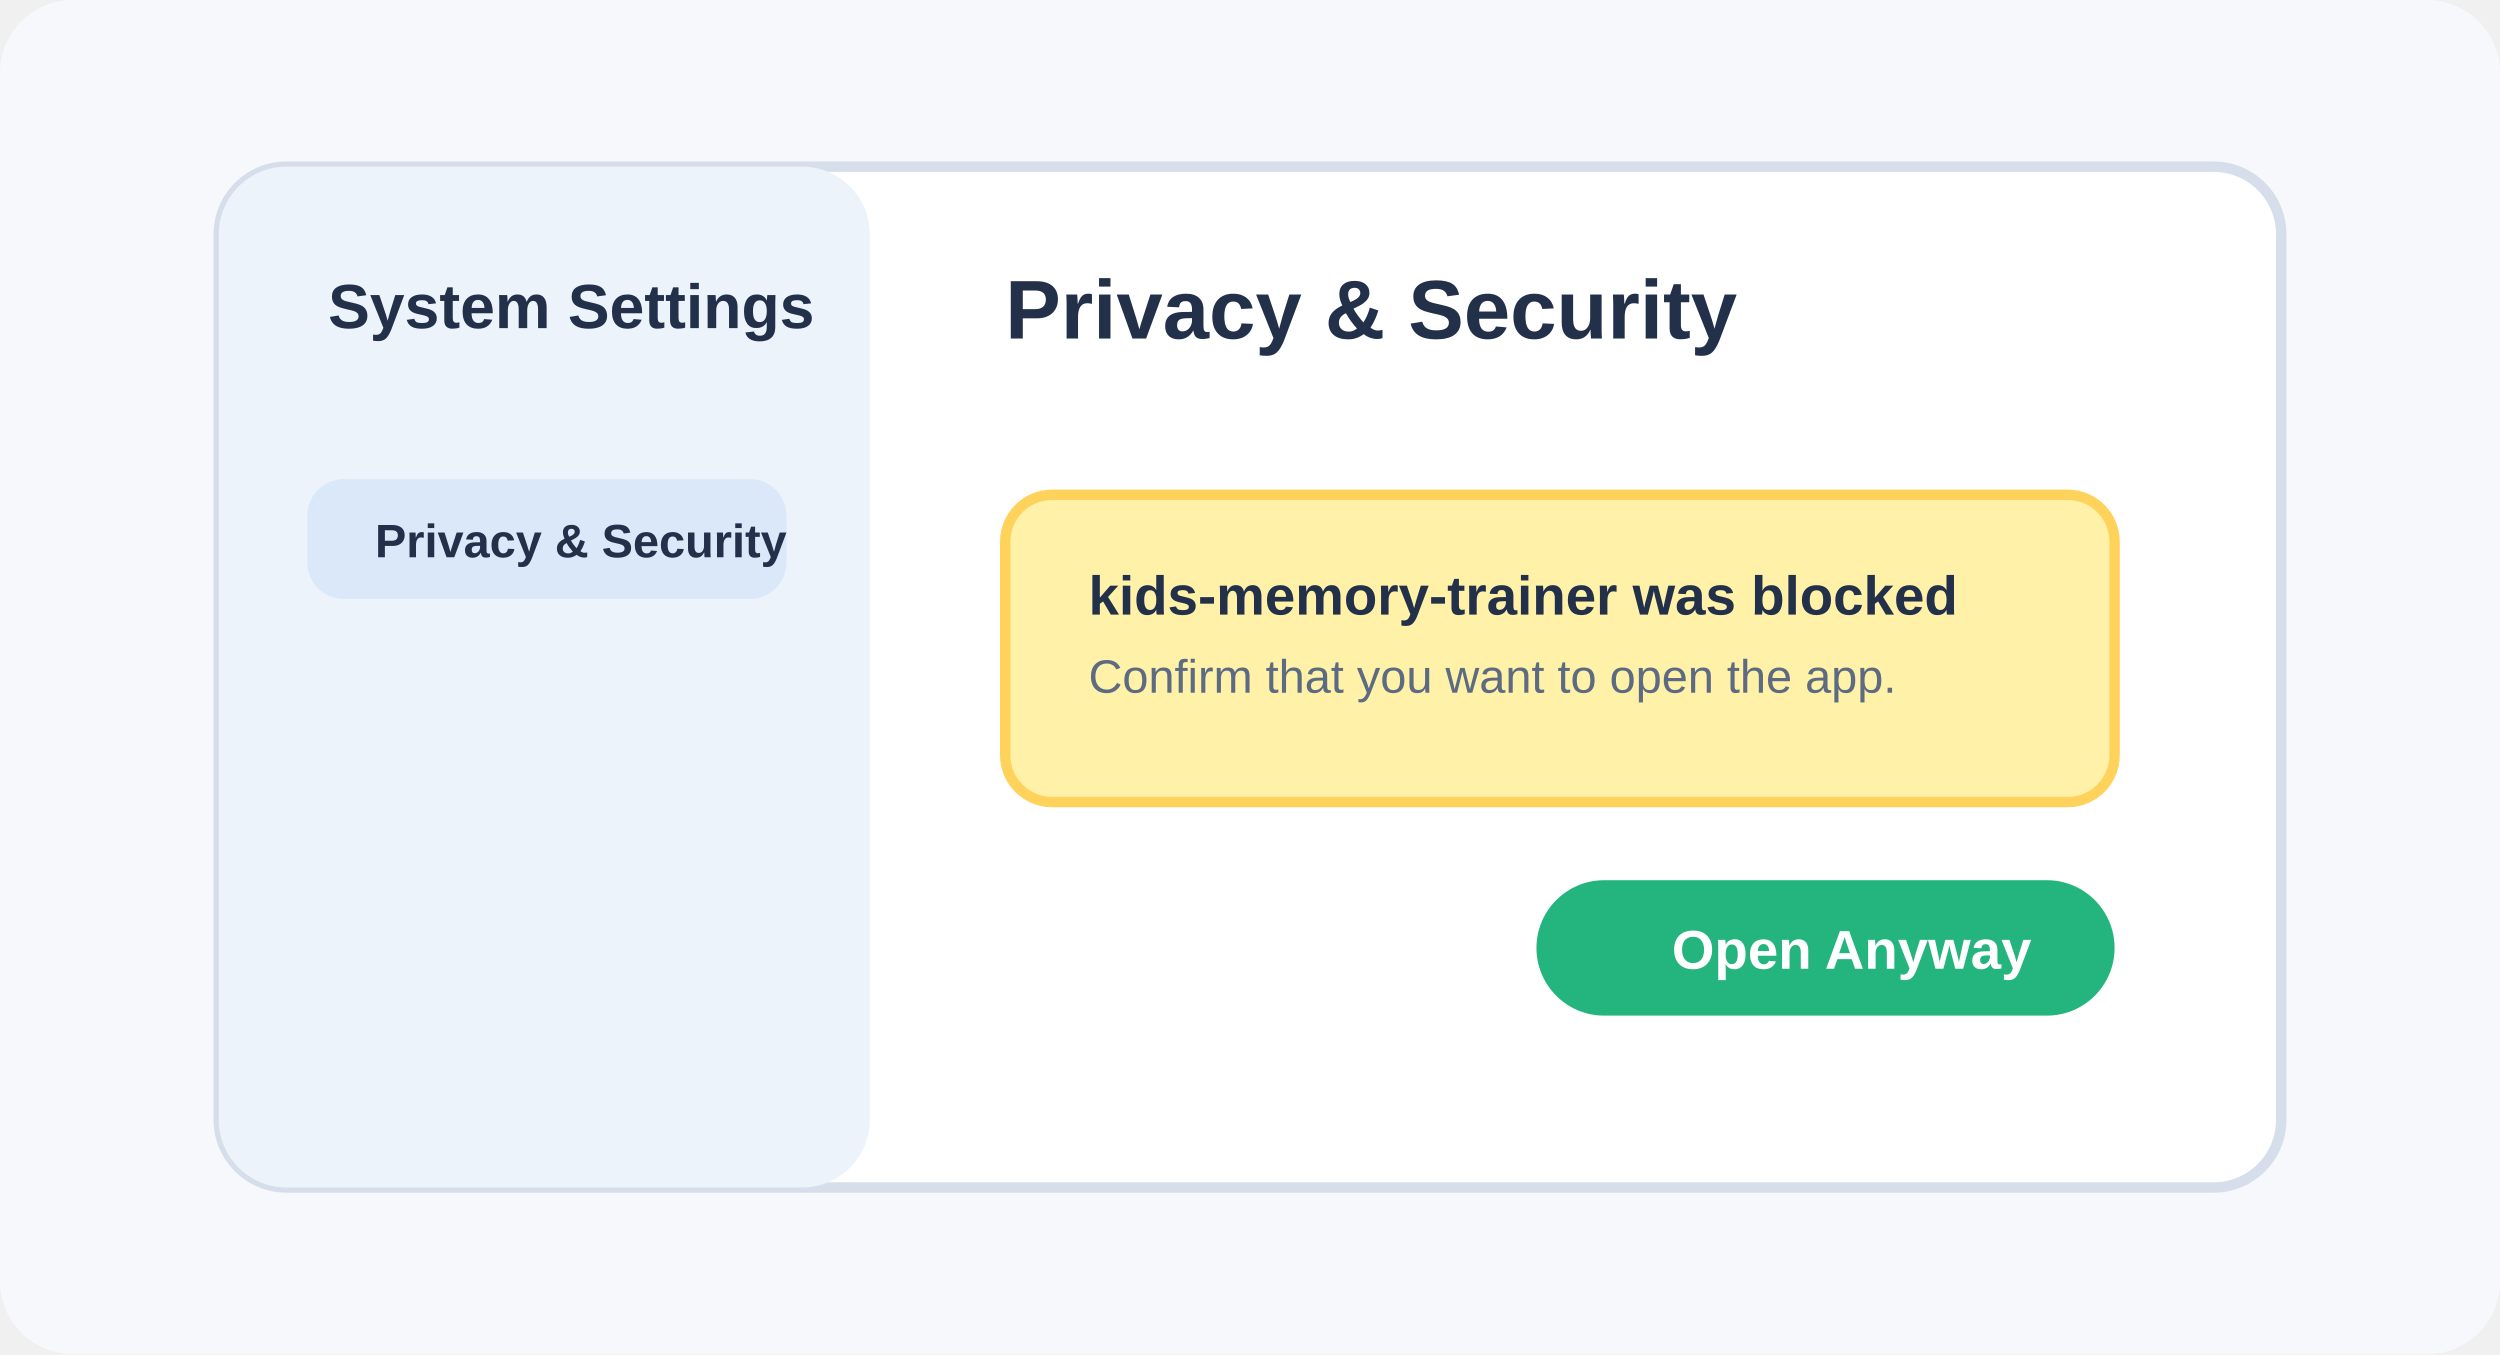
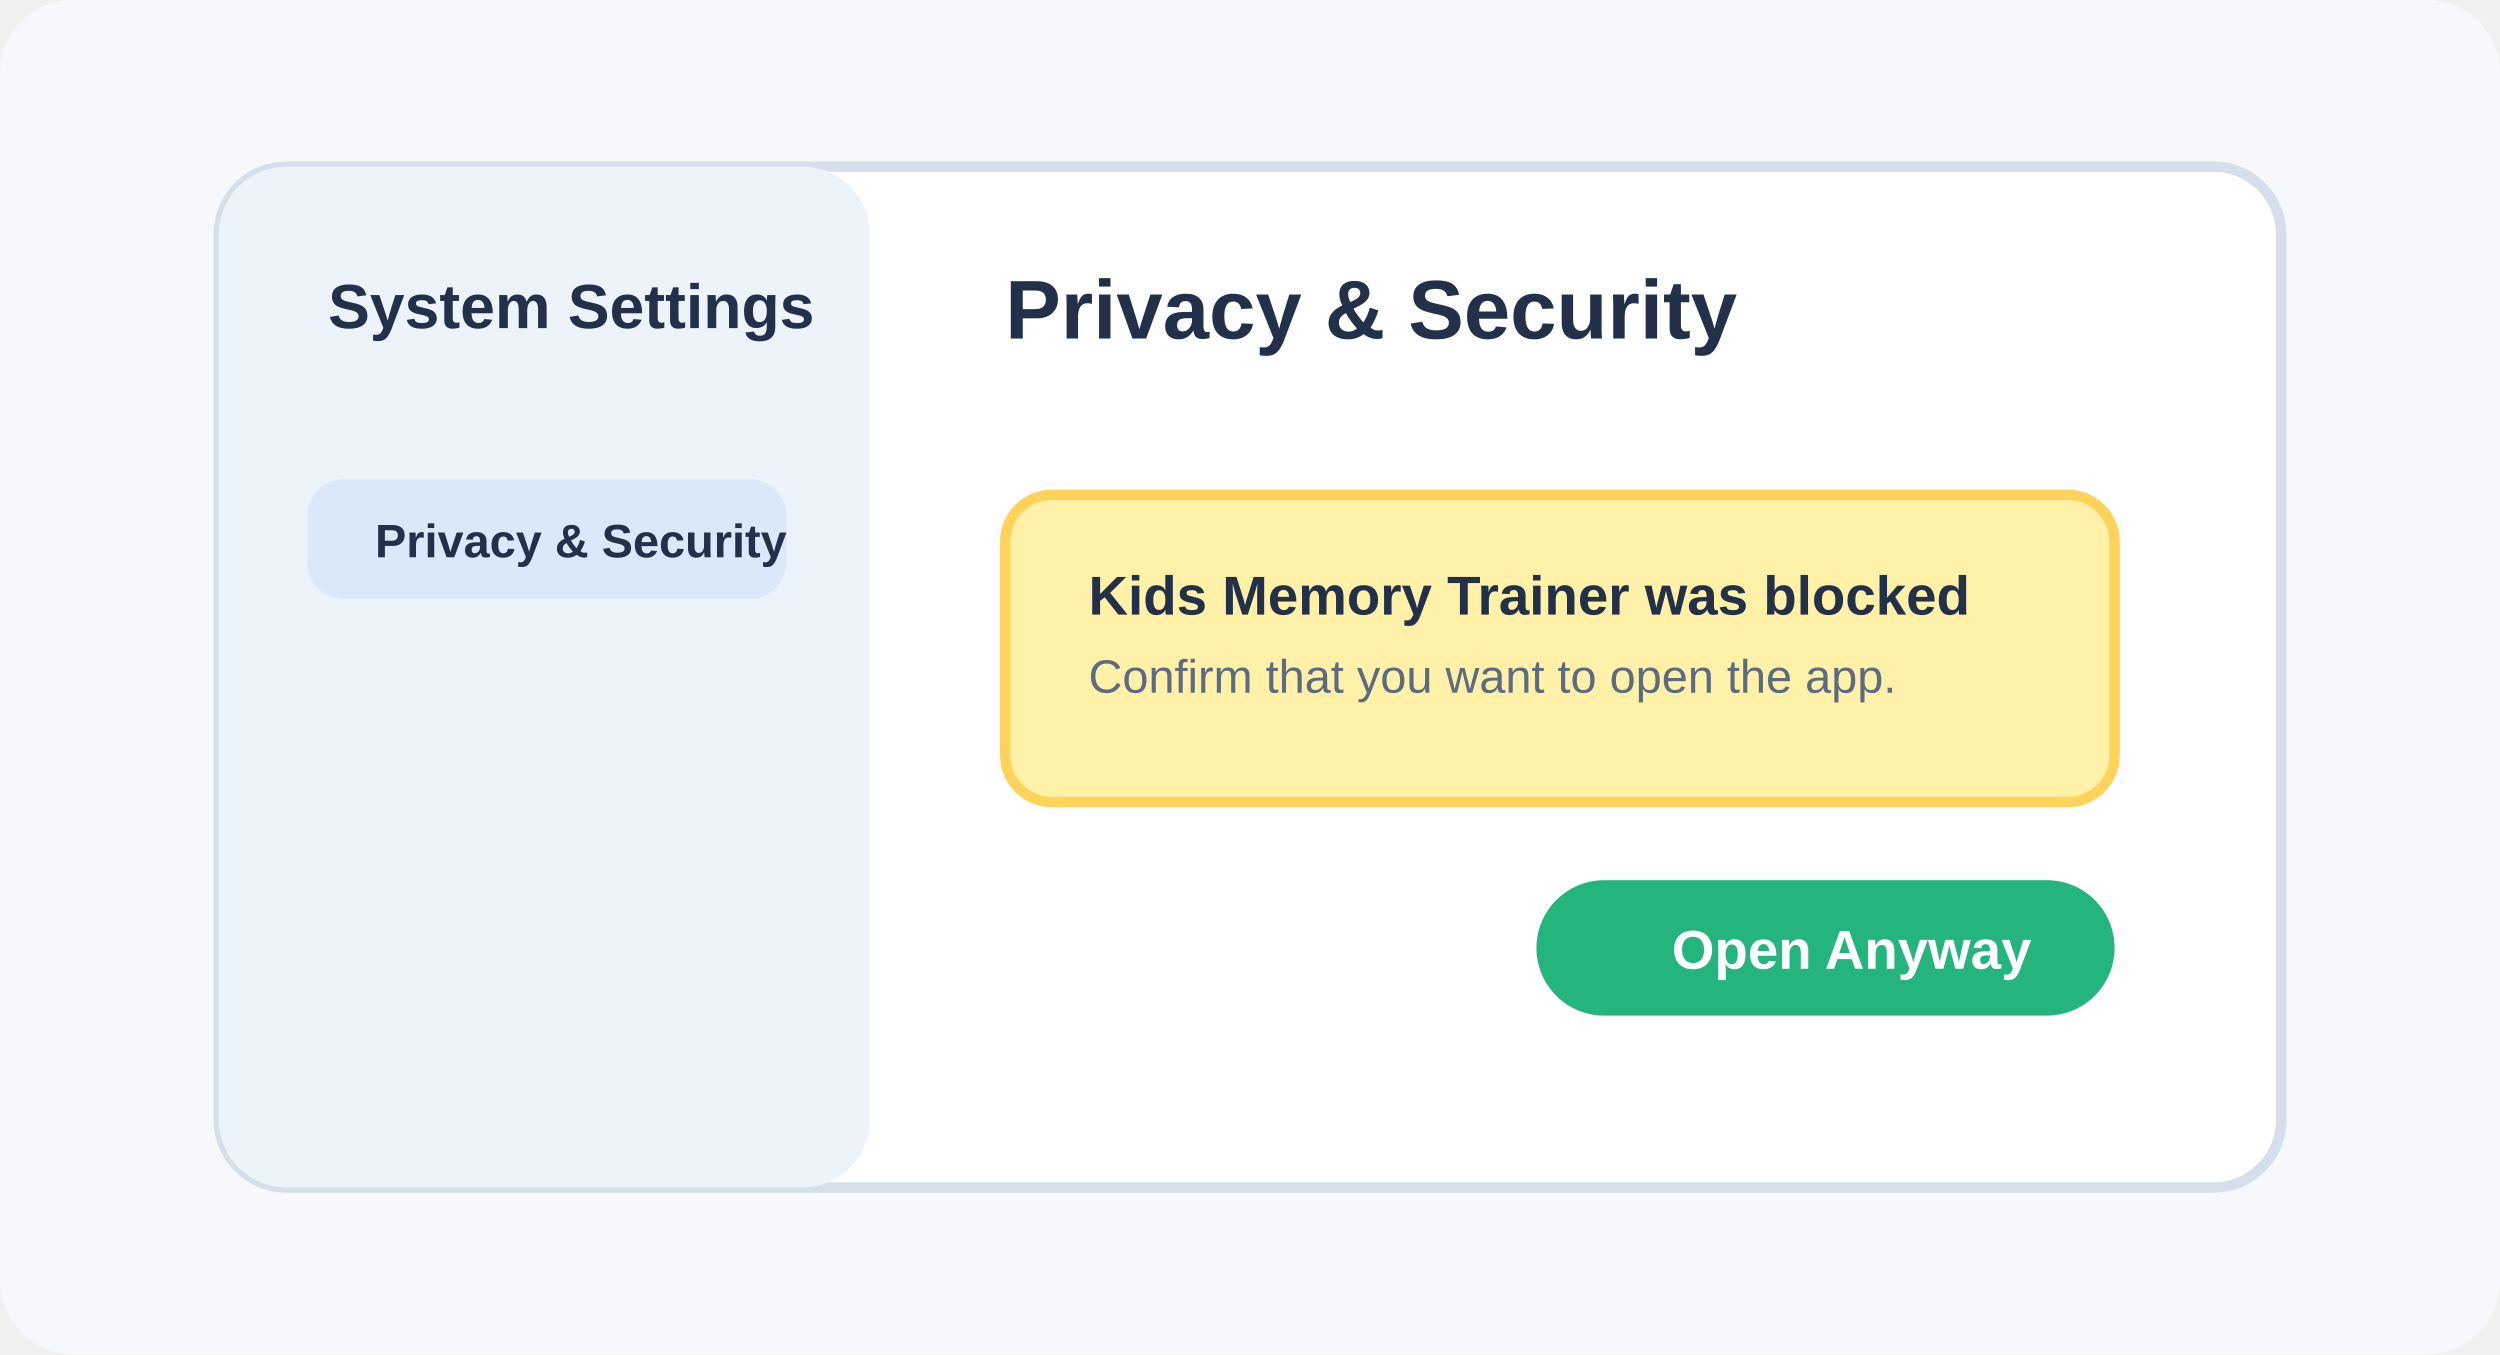
<svg xmlns="http://www.w3.org/2000/svg" width="960" height="520" viewBox="0 0 960 520" role="img" aria-labelledby="title desc">
  <rect width="960" height="520" rx="28" fill="#f6f8fb" />
  <rect x="84" y="64" width="792" height="392" rx="26" fill="#ffffff" stroke="#d5deea" stroke-width="4" />
  <rect x="84" y="64" width="250" height="392" rx="26" fill="#edf3fb" />
  <text x="126" y="126" font-family="Arial, sans-serif" font-size="24" font-weight="800" fill="#22304a">System Settings</text>
  <rect x="118" y="184" width="184" height="46" rx="14" fill="#dbe8fa" />
  <text x="144" y="214" font-family="Arial, sans-serif" font-size="18" font-weight="800" fill="#22304a">Privacy &amp; Security</text>
  <text x="386" y="130" font-family="Arial, sans-serif" font-size="32" font-weight="800" fill="#22304a">Privacy &amp; Security</text>
  <rect x="386" y="190" width="426" height="118" rx="18" fill="#fff1a8" stroke="#ffd35b" stroke-width="4" />
-   <text x="418" y="236" font-family="Arial, sans-serif" font-size="21" font-weight="800" fill="#22304a">kids-memory-trainer was blocked</text>
+   <text x="418" y="236" font-family="Arial, sans-serif" font-size="21" font-weight="800" fill="#22304a">Kids Memory Trainer was blocked</text>
  <text x="418" y="266" font-family="Arial, sans-serif" font-size="18" fill="#5c6b82">Confirm that you want to open the app.</text>
  <rect x="590" y="338" width="222" height="52" rx="26" fill="#24b47e" />
  <text x="642" y="372" font-family="Arial, sans-serif" font-size="21" font-weight="800" fill="#ffffff">Open Anyway</text>
</svg>
